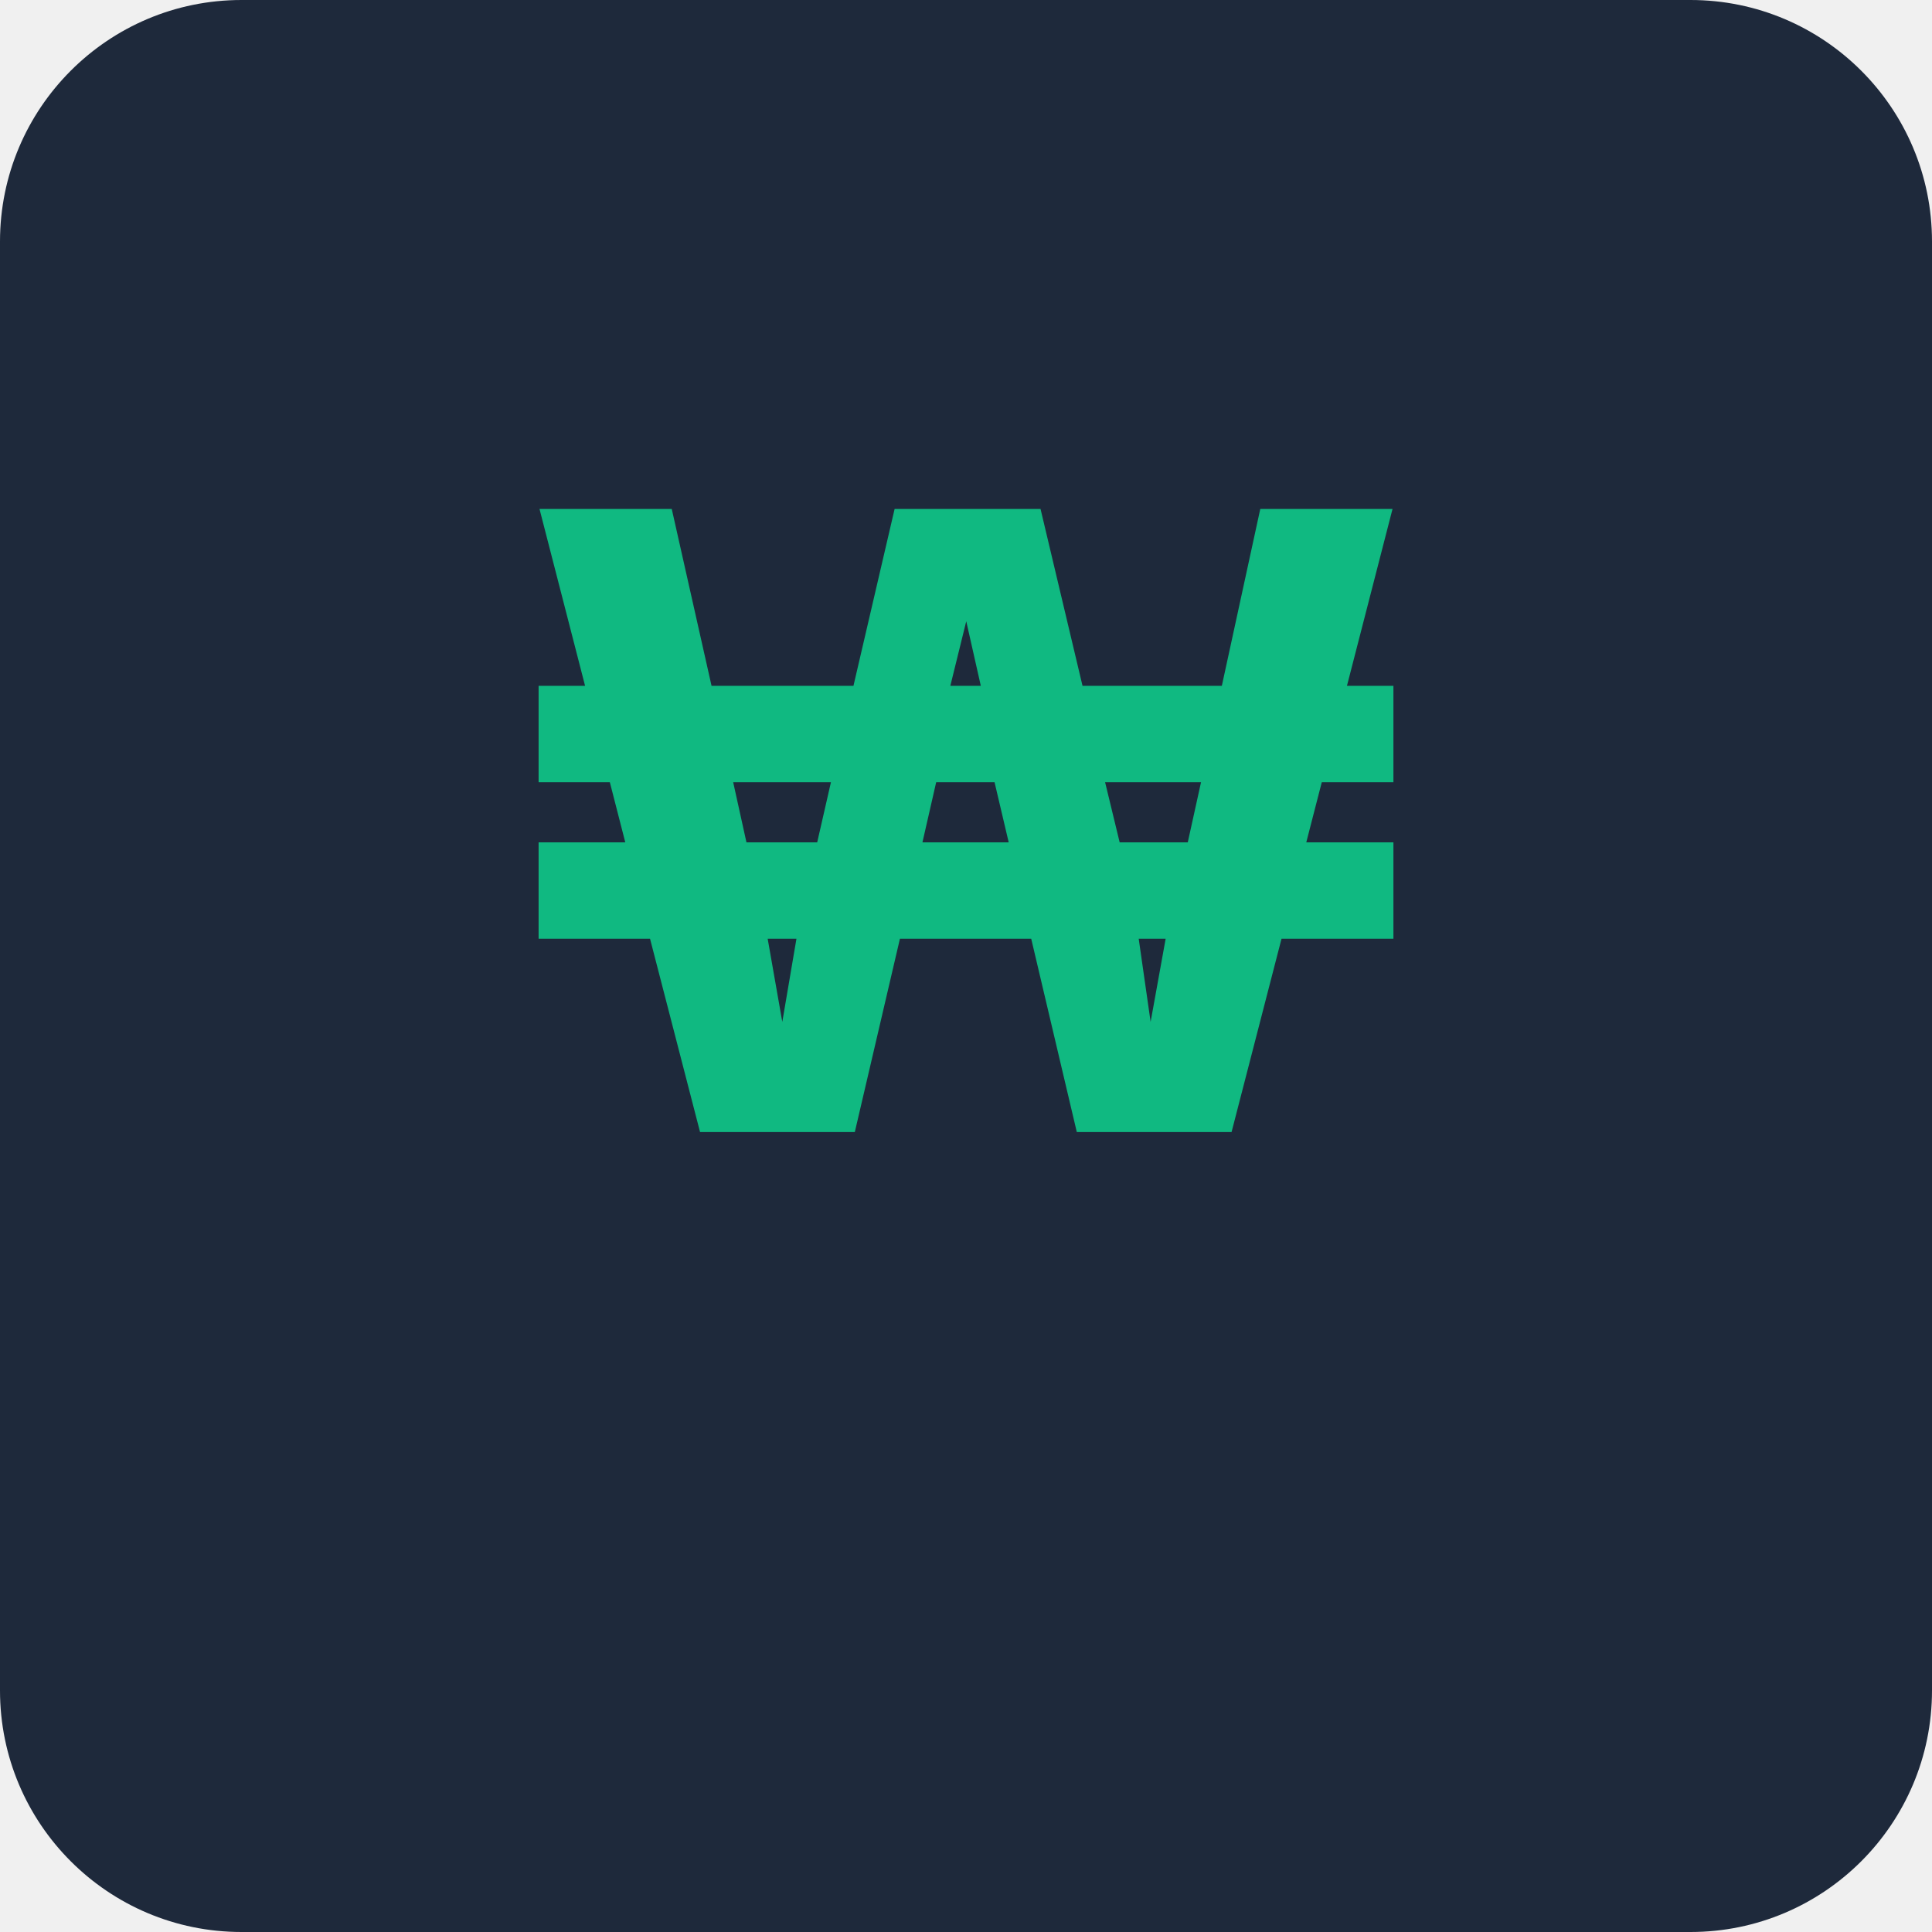
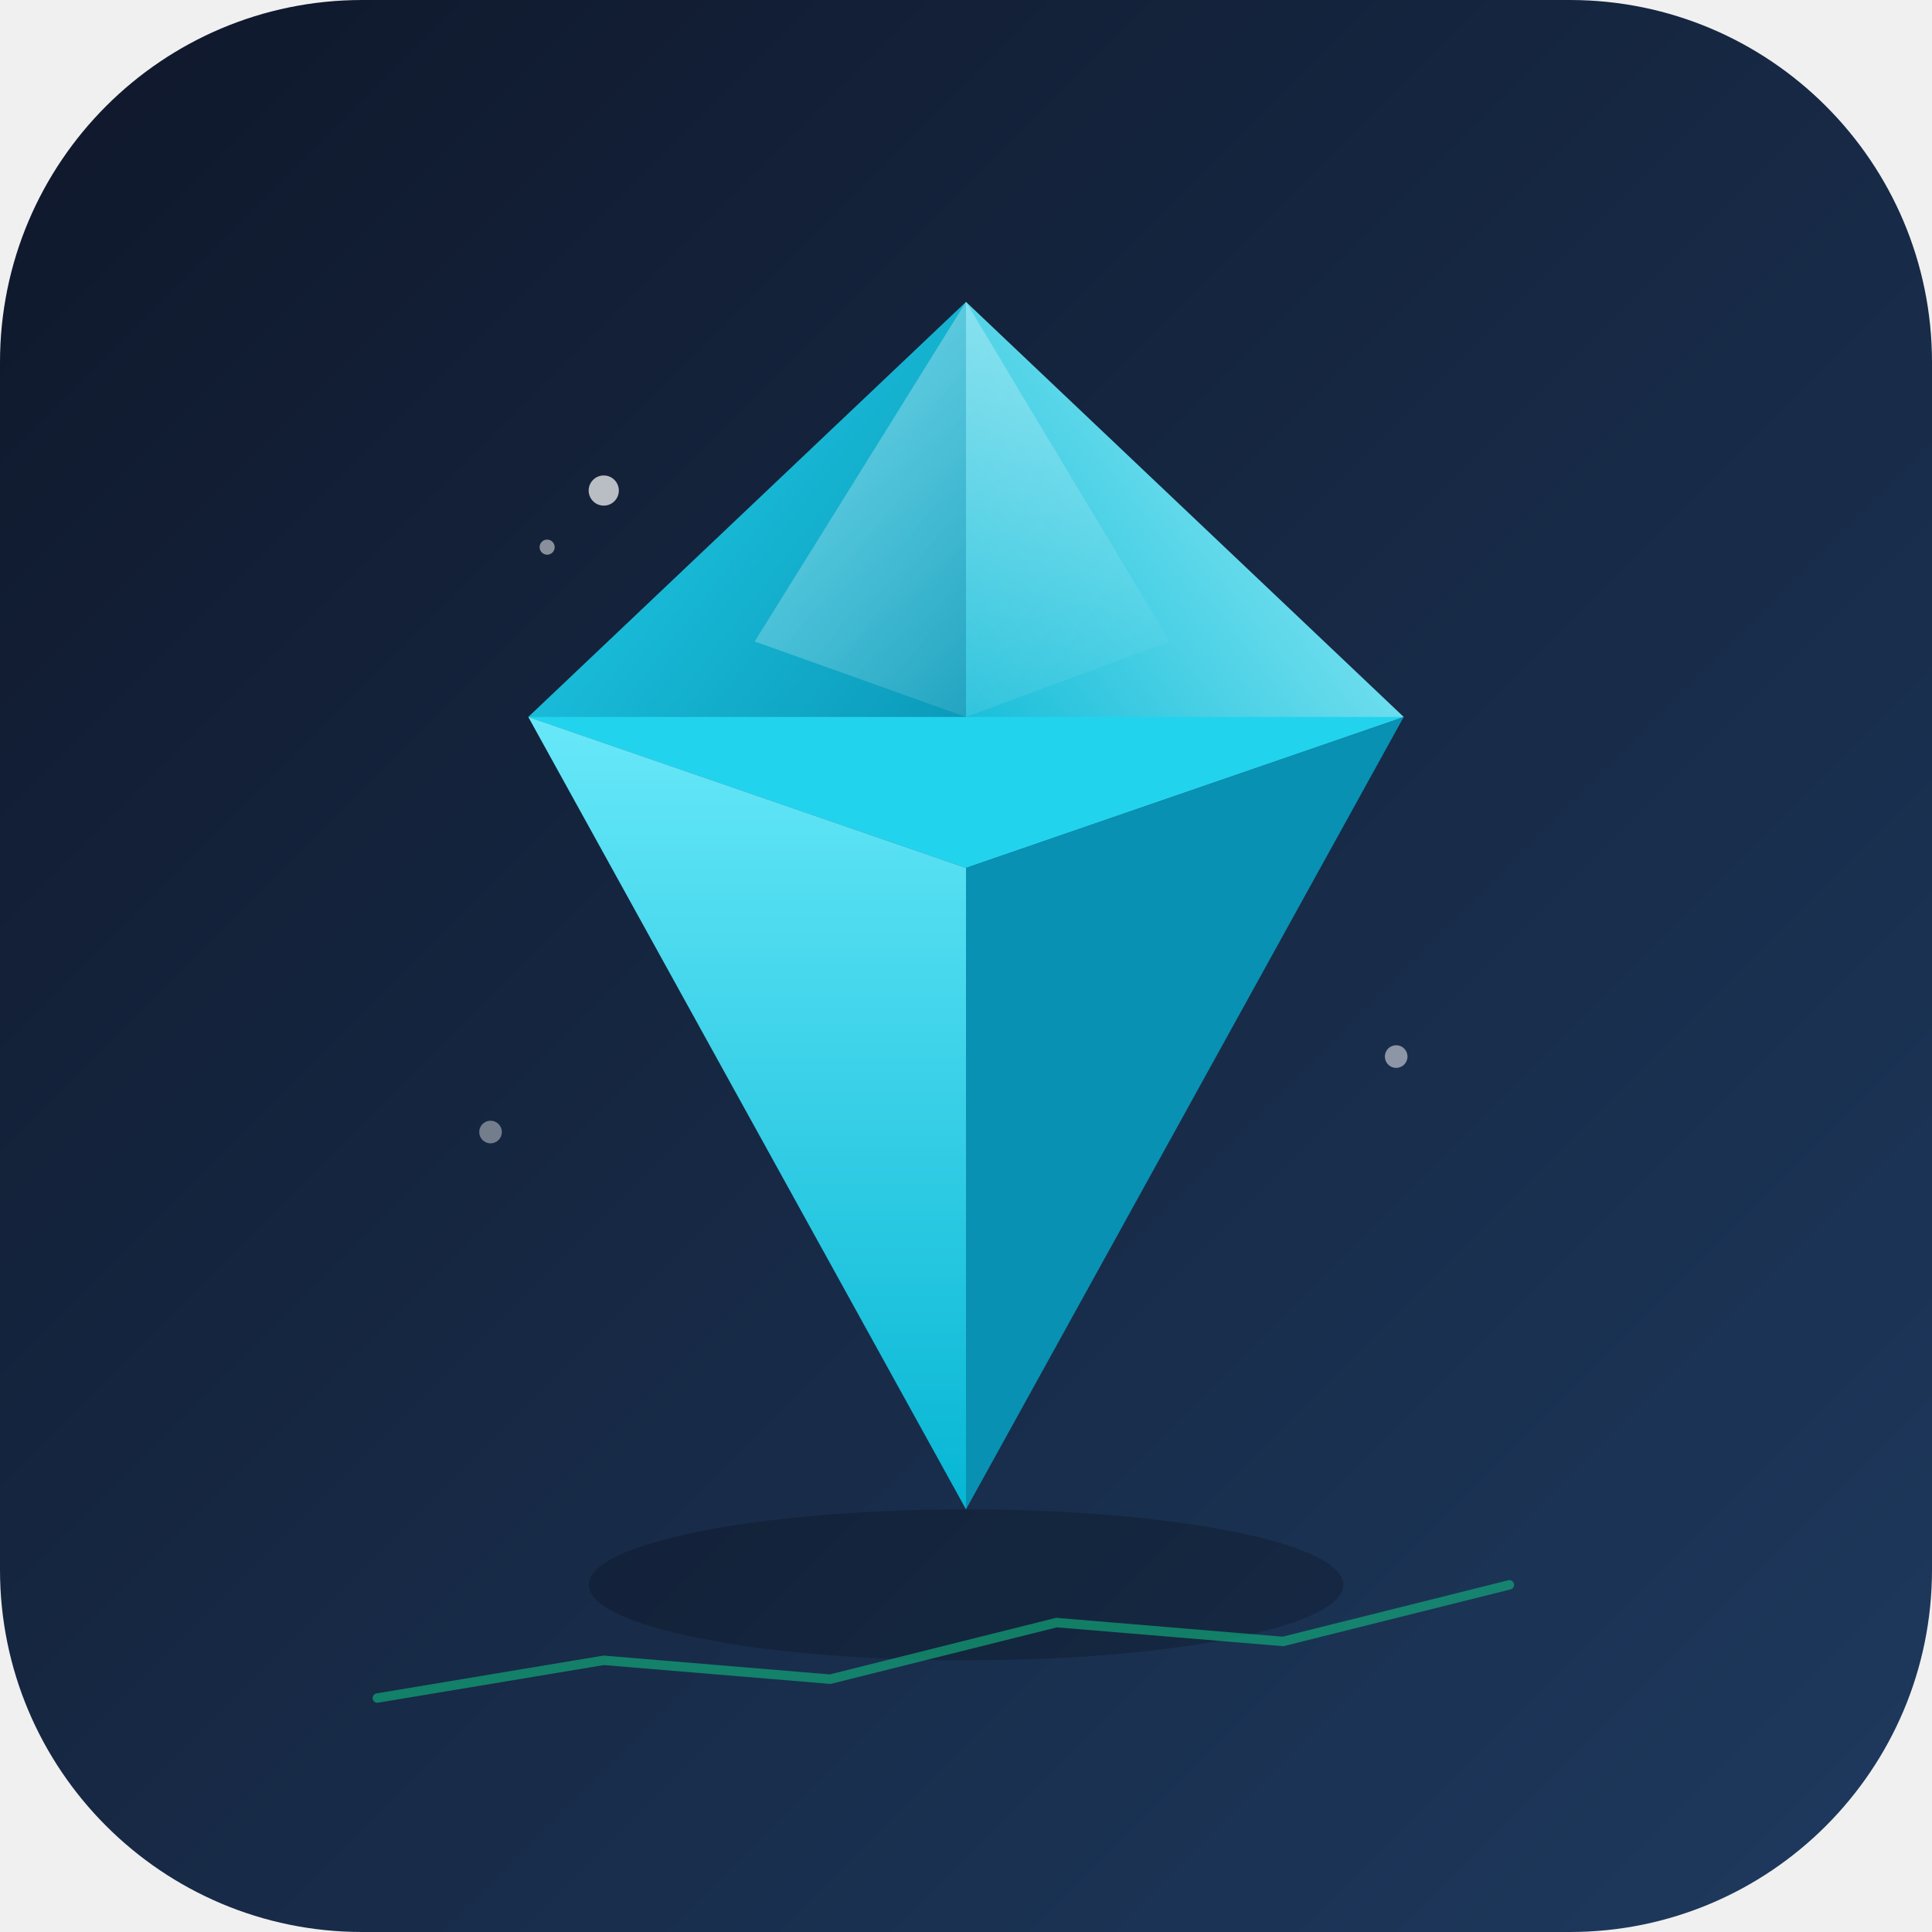
<svg xmlns="http://www.w3.org/2000/svg" viewBox="0 0 512 512">
-   <rect width="512" height="512" rx="64" fill="#1e293b" />
-   <text x="256" y="300" text-anchor="middle" font-family="Arial,sans-serif" font-weight="bold" font-size="240" fill="#10b981">₩</text>
+   <defs>
+     <linearGradient id="bg" x1="0%" y1="0%" x2="100%" y2="100%">
+       <stop offset="0%" style="stop-color:#0f172a" />
+       <stop offset="100%" style="stop-color:#1e3a5f" />
+     </linearGradient>
+     <linearGradient id="diamond-face" x1="50%" y1="0%" x2="50%" y2="100%">
+       <stop offset="0%" style="stop-color:#67e8f9" />
+       <stop offset="100%" style="stop-color:#06b6d4" />
+     </linearGradient>
+     <linearGradient id="diamond-left" x1="0%" y1="0%" x2="100%" y2="100%">
+       <stop offset="0%" style="stop-color:#22d3ee" />
+       <stop offset="100%" style="stop-color:#0891b2" />
+     </linearGradient>
+     <linearGradient id="diamond-right" x1="100%" y1="0%" x2="0%" y2="100%">
+       <stop offset="0%" style="stop-color:#a5f3fc" />
+       <stop offset="100%" style="stop-color:#06b6d4" />
+     </linearGradient>
+     <linearGradient id="shine" x1="0%" y1="0%" x2="100%" y2="100%">
+       <stop offset="0%" style="stop-color:#ffffff;stop-opacity:0.4" />
+       <stop offset="100%" style="stop-color:#ffffff;stop-opacity:0" />
+     </linearGradient>
+   </defs>
+   <rect width="512" height="512" rx="96" fill="url(#bg)" />
+   <ellipse cx="256" cy="420" rx="100" ry="20" fill="#000" opacity="0.2" />
+   <polygon points="256,80 140,190 256,230" fill="url(#diamond-left)" />
+   <polygon points="256,80 372,190 256,230" fill="url(#diamond-right)" />
+   <polygon points="140,190 372,190 256,230" fill="#22d3ee" />
+   <polygon points="140,190 256,400 256,230" fill="url(#diamond-face)" />
+   <polygon points="372,190 256,400 256,230" fill="#0891b2" />
+   <polygon points="256,80 200,170 256,190 310,170" fill="url(#shine)" />
+   <circle cx="160" cy="130" r="4" fill="#fff" opacity="0.7" />
+   <circle cx="145" cy="145" r="2" fill="#fff" opacity="0.5" />
+   <circle cx="370" cy="280" r="3" fill="#fff" opacity="0.5" />
+   <circle cx="130" cy="300" r="3" fill="#fff" opacity="0.4" />
+   <polyline points="100,450 160,440 220,445 280,430 340,435 400,420" fill="none" stroke="#10b981" stroke-width="2.5" stroke-linecap="round" opacity="0.6" />
</svg>
